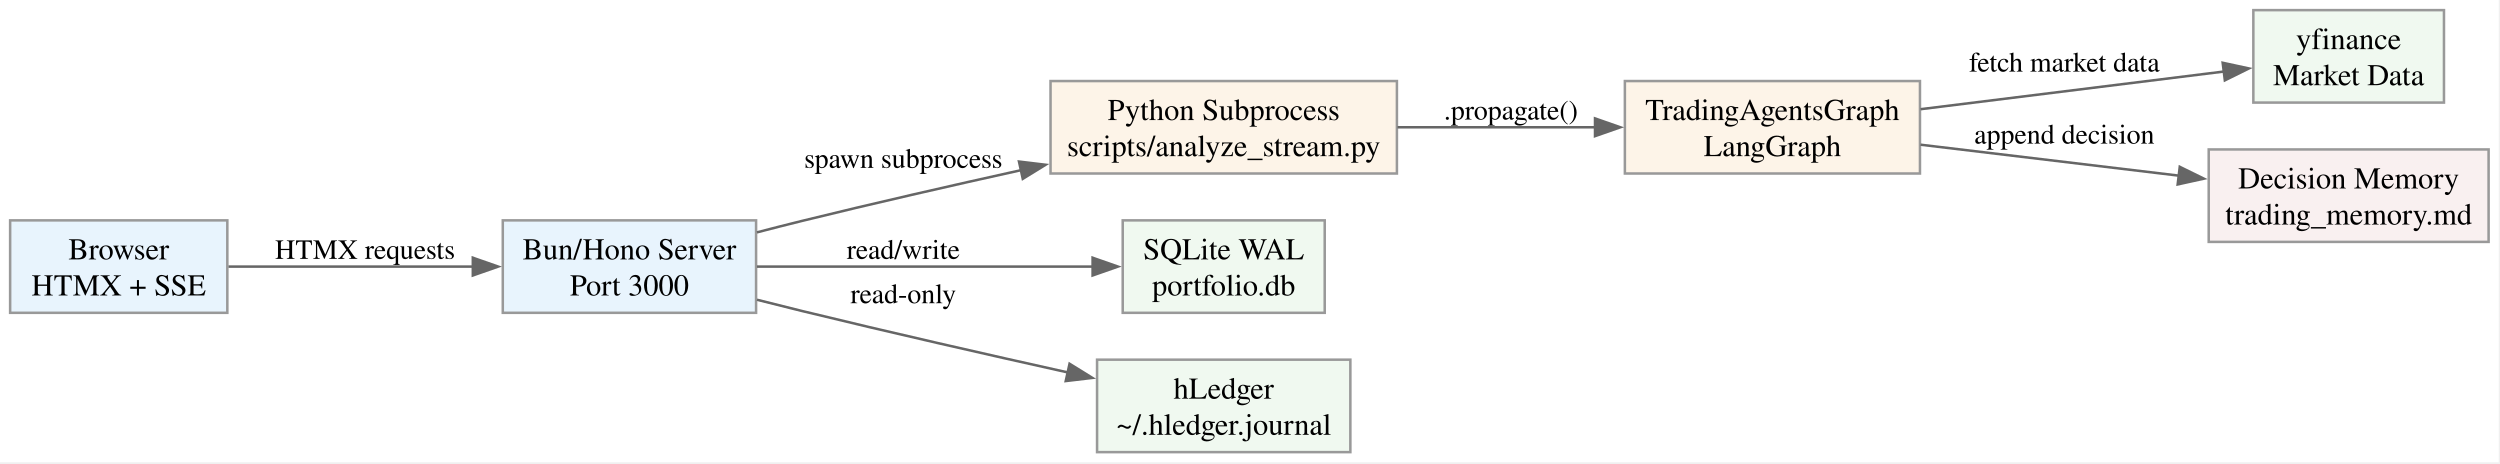
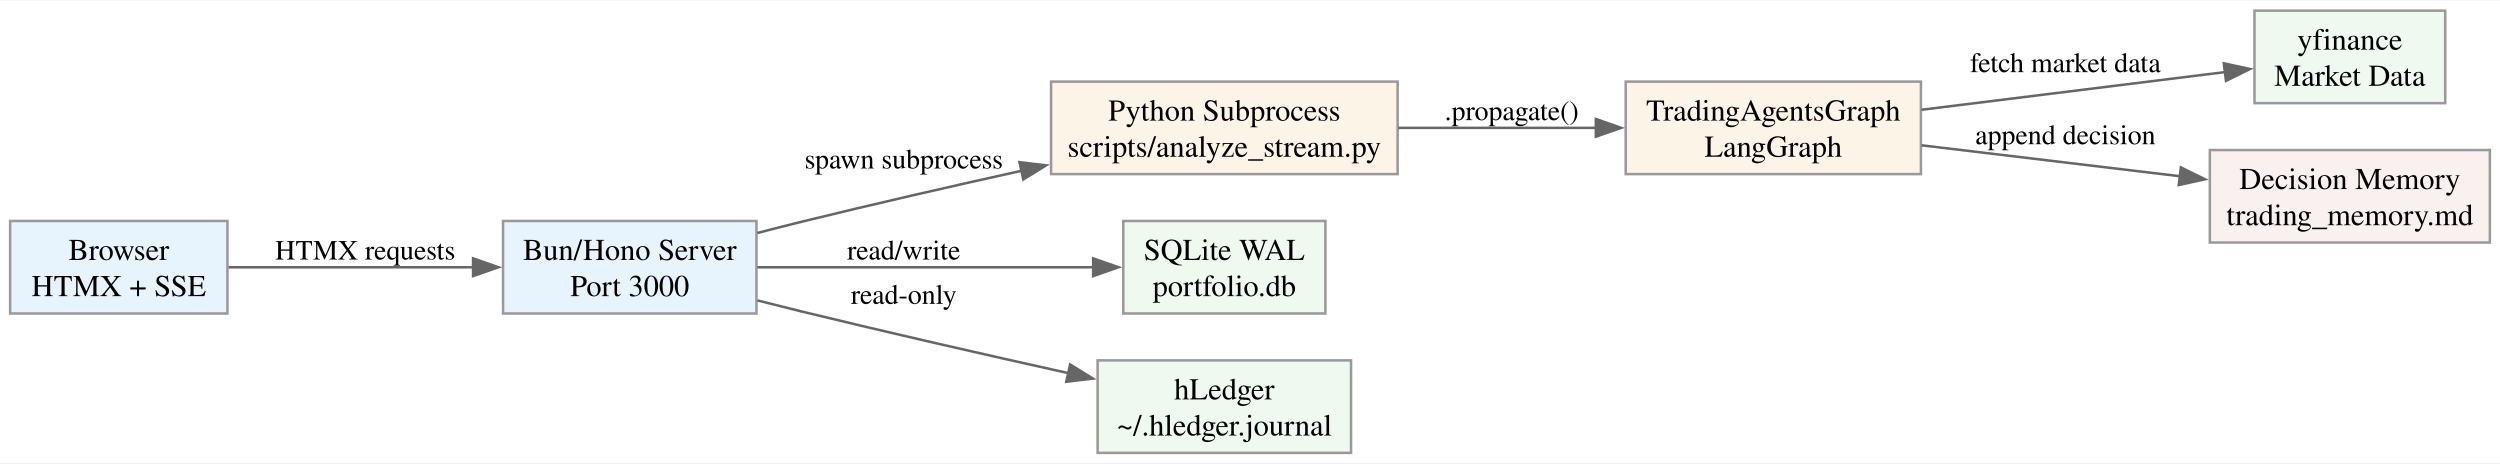
- <svg xmlns="http://www.w3.org/2000/svg" width="987pt" height="183pt" viewBox="0.00 0.00 987.00 183.00">
+ <svg xmlns="http://www.w3.org/2000/svg" width="987pt" height="183pt" viewBox="0.00 0.00 986.50 182.50">
  <g id="graph0" class="graph" transform="scale(1 1) rotate(0) translate(4 178.5)">
    <polygon fill="white" stroke="none" points="-4,4 -4,-178.5 982.5,-178.5 982.5,4 -4,4" />
    <g id="node1" class="node">
      <polygon fill="#e8f4fd" stroke="#999999" points="85.75,-91.5 0,-91.5 0,-55 85.75,-55 85.75,-91.5" />
-       <text xml:space="preserve" text-anchor="middle" x="42.88" y="-76.1" font-family="Times,serif" font-size="12.00">Browser</text>
-       <text xml:space="preserve" text-anchor="middle" x="42.88" y="-61.85" font-family="Times,serif" font-size="12.00">HTMX + SSE</text>
+       <text text-anchor="middle" x="42.88" y="-76.1" font-family="Times,serif" font-size="12.00">Browser</text>
+       <text text-anchor="middle" x="42.88" y="-61.85" font-family="Times,serif" font-size="12.00">HTMX + SSE</text>
    </g>
    <g id="node2" class="node">
      <polygon fill="#e8f4fd" stroke="#999999" points="294.5,-91.5 194.5,-91.5 194.5,-55 294.5,-55 294.5,-91.5" />
-       <text xml:space="preserve" text-anchor="middle" x="244.5" y="-76.1" font-family="Times,serif" font-size="12.00">Bun/Hono Server</text>
-       <text xml:space="preserve" text-anchor="middle" x="244.5" y="-61.85" font-family="Times,serif" font-size="12.00">Port 3000</text>
+       <text text-anchor="middle" x="244.5" y="-76.1" font-family="Times,serif" font-size="12.00">Bun/Hono Server</text>
+       <text text-anchor="middle" x="244.5" y="-61.85" font-family="Times,serif" font-size="12.00">Port 3000</text>
    </g>
    <g id="edge1" class="edge">
      <path fill="none" stroke="#666666" d="M86.21,-73.25C114.34,-73.25 151.72,-73.25 182.98,-73.25" />
      <polygon fill="#666666" stroke="#666666" points="182.67,-76.75 192.67,-73.25 182.67,-69.75 182.67,-76.75" />
-       <text xml:space="preserve" text-anchor="middle" x="140.12" y="-76.3" font-family="Times,serif" font-size="11.00">HTMX requests</text>
+       <text text-anchor="middle" x="140.12" y="-76.3" font-family="Times,serif" font-size="11.00">HTMX requests</text>
    </g>
    <g id="node3" class="node">
      <polygon fill="#fdf4e8" stroke="#999999" points="547.5,-146.5 410.75,-146.5 410.75,-110 547.5,-110 547.5,-146.5" />
-       <text xml:space="preserve" text-anchor="middle" x="479.12" y="-131.1" font-family="Times,serif" font-size="12.00">Python Subprocess</text>
-       <text xml:space="preserve" text-anchor="middle" x="479.12" y="-116.85" font-family="Times,serif" font-size="12.00">scripts/analyze_stream.py</text>
+       <text text-anchor="middle" x="479.12" y="-131.1" font-family="Times,serif" font-size="12.00">Python Subprocess</text>
+       <text text-anchor="middle" x="479.12" y="-116.85" font-family="Times,serif" font-size="12.00">scripts/analyze_stream.py</text>
    </g>
    <g id="edge2" class="edge">
      <path fill="none" stroke="#666666" d="M294.83,-86.76C300.78,-88.31 306.77,-89.84 312.5,-91.25 340.66,-98.18 371.66,-105.25 399.14,-111.33" />
      <polygon fill="#666666" stroke="#666666" points="398.29,-114.72 408.8,-113.45 399.79,-107.89 398.29,-114.72" />
-       <text xml:space="preserve" text-anchor="middle" x="352.62" y="-112.23" font-family="Times,serif" font-size="11.00">spawn subprocess</text>
+       <text text-anchor="middle" x="352.62" y="-112.23" font-family="Times,serif" font-size="11.00">spawn subprocess</text>
    </g>
    <g id="node6" class="node">
      <polygon fill="#f0f9f0" stroke="#999999" points="519,-91.5 439.25,-91.5 439.25,-55 519,-55 519,-91.5" />
-       <text xml:space="preserve" text-anchor="middle" x="479.12" y="-76.1" font-family="Times,serif" font-size="12.00">SQLite WAL</text>
-       <text xml:space="preserve" text-anchor="middle" x="479.12" y="-61.85" font-family="Times,serif" font-size="12.00">portfolio.db</text>
+       <text text-anchor="middle" x="479.12" y="-76.1" font-family="Times,serif" font-size="12.00">SQLite WAL</text>
+       <text text-anchor="middle" x="479.12" y="-61.85" font-family="Times,serif" font-size="12.00">portfolio.db</text>
    </g>
    <g id="edge5" class="edge">
      <path fill="none" stroke="#666666" d="M294.83,-73.25C333.84,-73.25 388.08,-73.25 427.43,-73.25" />
      <polygon fill="#666666" stroke="#666666" points="427.36,-76.75 437.36,-73.25 427.36,-69.75 427.36,-76.75" />
-       <text xml:space="preserve" text-anchor="middle" x="352.62" y="-76.3" font-family="Times,serif" font-size="11.00">read/write</text>
+       <text text-anchor="middle" x="352.62" y="-76.3" font-family="Times,serif" font-size="11.00">read/write</text>
    </g>
    <g id="node7" class="node">
      <polygon fill="#f0f9f0" stroke="#999999" points="529.12,-36.5 429.12,-36.5 429.12,0 529.12,0 529.12,-36.5" />
-       <text xml:space="preserve" text-anchor="middle" x="479.12" y="-21.1" font-family="Times,serif" font-size="12.00">hLedger</text>
-       <text xml:space="preserve" text-anchor="middle" x="479.12" y="-6.85" font-family="Times,serif" font-size="12.00">~/.hledger.journal</text>
+       <text text-anchor="middle" x="479.12" y="-21.1" font-family="Times,serif" font-size="12.00">hLedger</text>
+       <text text-anchor="middle" x="479.12" y="-6.85" font-family="Times,serif" font-size="12.00">~/.hledger.journal</text>
    </g>
    <g id="edge6" class="edge">
      <path fill="none" stroke="#666666" d="M294.85,-60.16C300.79,-58.65 306.78,-57.14 312.5,-55.75 347.19,-47.29 386.14,-38.44 417.54,-31.47" />
      <polygon fill="#666666" stroke="#666666" points="418.26,-34.89 427.27,-29.31 416.75,-28.06 418.26,-34.89" />
-       <text xml:space="preserve" text-anchor="middle" x="352.62" y="-58.8" font-family="Times,serif" font-size="11.00">read-only</text>
+       <text text-anchor="middle" x="352.62" y="-58.8" font-family="Times,serif" font-size="11.00">read-only</text>
    </g>
    <g id="node4" class="node">
      <polygon fill="#fdf4e8" stroke="#999999" points="754,-146.5 637.5,-146.5 637.5,-110 754,-110 754,-146.5" />
-       <text xml:space="preserve" text-anchor="middle" x="695.75" y="-131.1" font-family="Times,serif" font-size="12.00">TradingAgentsGraph</text>
-       <text xml:space="preserve" text-anchor="middle" x="695.75" y="-116.85" font-family="Times,serif" font-size="12.00">LangGraph</text>
+       <text text-anchor="middle" x="695.75" y="-131.1" font-family="Times,serif" font-size="12.00">TradingAgentsGraph</text>
+       <text text-anchor="middle" x="695.75" y="-116.85" font-family="Times,serif" font-size="12.00">LangGraph</text>
    </g>
    <g id="edge3" class="edge">
      <path fill="none" stroke="#666666" d="M547.74,-128.25C572.67,-128.25 600.93,-128.25 625.97,-128.25" />
      <polygon fill="#666666" stroke="#666666" points="625.71,-131.75 635.71,-128.25 625.71,-124.75 625.71,-131.75" />
-       <text xml:space="preserve" text-anchor="middle" x="592.5" y="-131.3" font-family="Times,serif" font-size="11.00">.propagate()</text>
+       <text text-anchor="middle" x="592.5" y="-131.3" font-family="Times,serif" font-size="11.00">.propagate()</text>
    </g>
    <g id="node5" class="node">
      <polygon fill="#f0f9f0" stroke="#999999" points="960.88,-174.5 885.62,-174.5 885.62,-138 960.88,-138 960.88,-174.5" />
-       <text xml:space="preserve" text-anchor="middle" x="923.25" y="-159.1" font-family="Times,serif" font-size="12.00">yfinance</text>
-       <text xml:space="preserve" text-anchor="middle" x="923.25" y="-144.85" font-family="Times,serif" font-size="12.00">Market Data</text>
+       <text text-anchor="middle" x="923.25" y="-159.1" font-family="Times,serif" font-size="12.00">yfinance</text>
+       <text text-anchor="middle" x="923.25" y="-144.85" font-family="Times,serif" font-size="12.00">Market Data</text>
    </g>
    <g id="edge4" class="edge">
      <path fill="none" stroke="#666666" d="M754.24,-135.39C791.28,-139.99 838.9,-145.9 873.98,-150.26" />
      <polygon fill="#666666" stroke="#666666" points="873.51,-153.72 883.86,-151.48 874.37,-146.78 873.51,-153.72" />
-       <text xml:space="preserve" text-anchor="middle" x="811" y="-150.24" font-family="Times,serif" font-size="11.00">fetch market data</text>
+       <text text-anchor="middle" x="811" y="-150.24" font-family="Times,serif" font-size="11.00">fetch market data</text>
    </g>
    <g id="node8" class="node">
      <polygon fill="#f9f0f0" stroke="#999999" points="978.5,-119.5 868,-119.5 868,-83 978.5,-83 978.5,-119.5" />
-       <text xml:space="preserve" text-anchor="middle" x="923.25" y="-104.1" font-family="Times,serif" font-size="12.00">Decision Memory</text>
-       <text xml:space="preserve" text-anchor="middle" x="923.25" y="-89.85" font-family="Times,serif" font-size="12.00">trading_memory.md</text>
+       <text text-anchor="middle" x="923.25" y="-104.1" font-family="Times,serif" font-size="12.00">Decision Memory</text>
+       <text text-anchor="middle" x="923.25" y="-89.85" font-family="Times,serif" font-size="12.00">trading_memory.md</text>
    </g>
    <g id="edge7" class="edge">
      <path fill="none" stroke="#666666" d="M754.24,-121.37C785.4,-117.64 824.05,-113.01 856.42,-109.13" />
      <polygon fill="#666666" stroke="#666666" points="856.57,-112.64 866.08,-107.97 855.74,-105.69 856.57,-112.64" />
-       <text xml:space="preserve" text-anchor="middle" x="811" y="-121.8" font-family="Times,serif" font-size="11.00">append decision</text>
+       <text text-anchor="middle" x="811" y="-121.8" font-family="Times,serif" font-size="11.00">append decision</text>
    </g>
  </g>
</svg>
